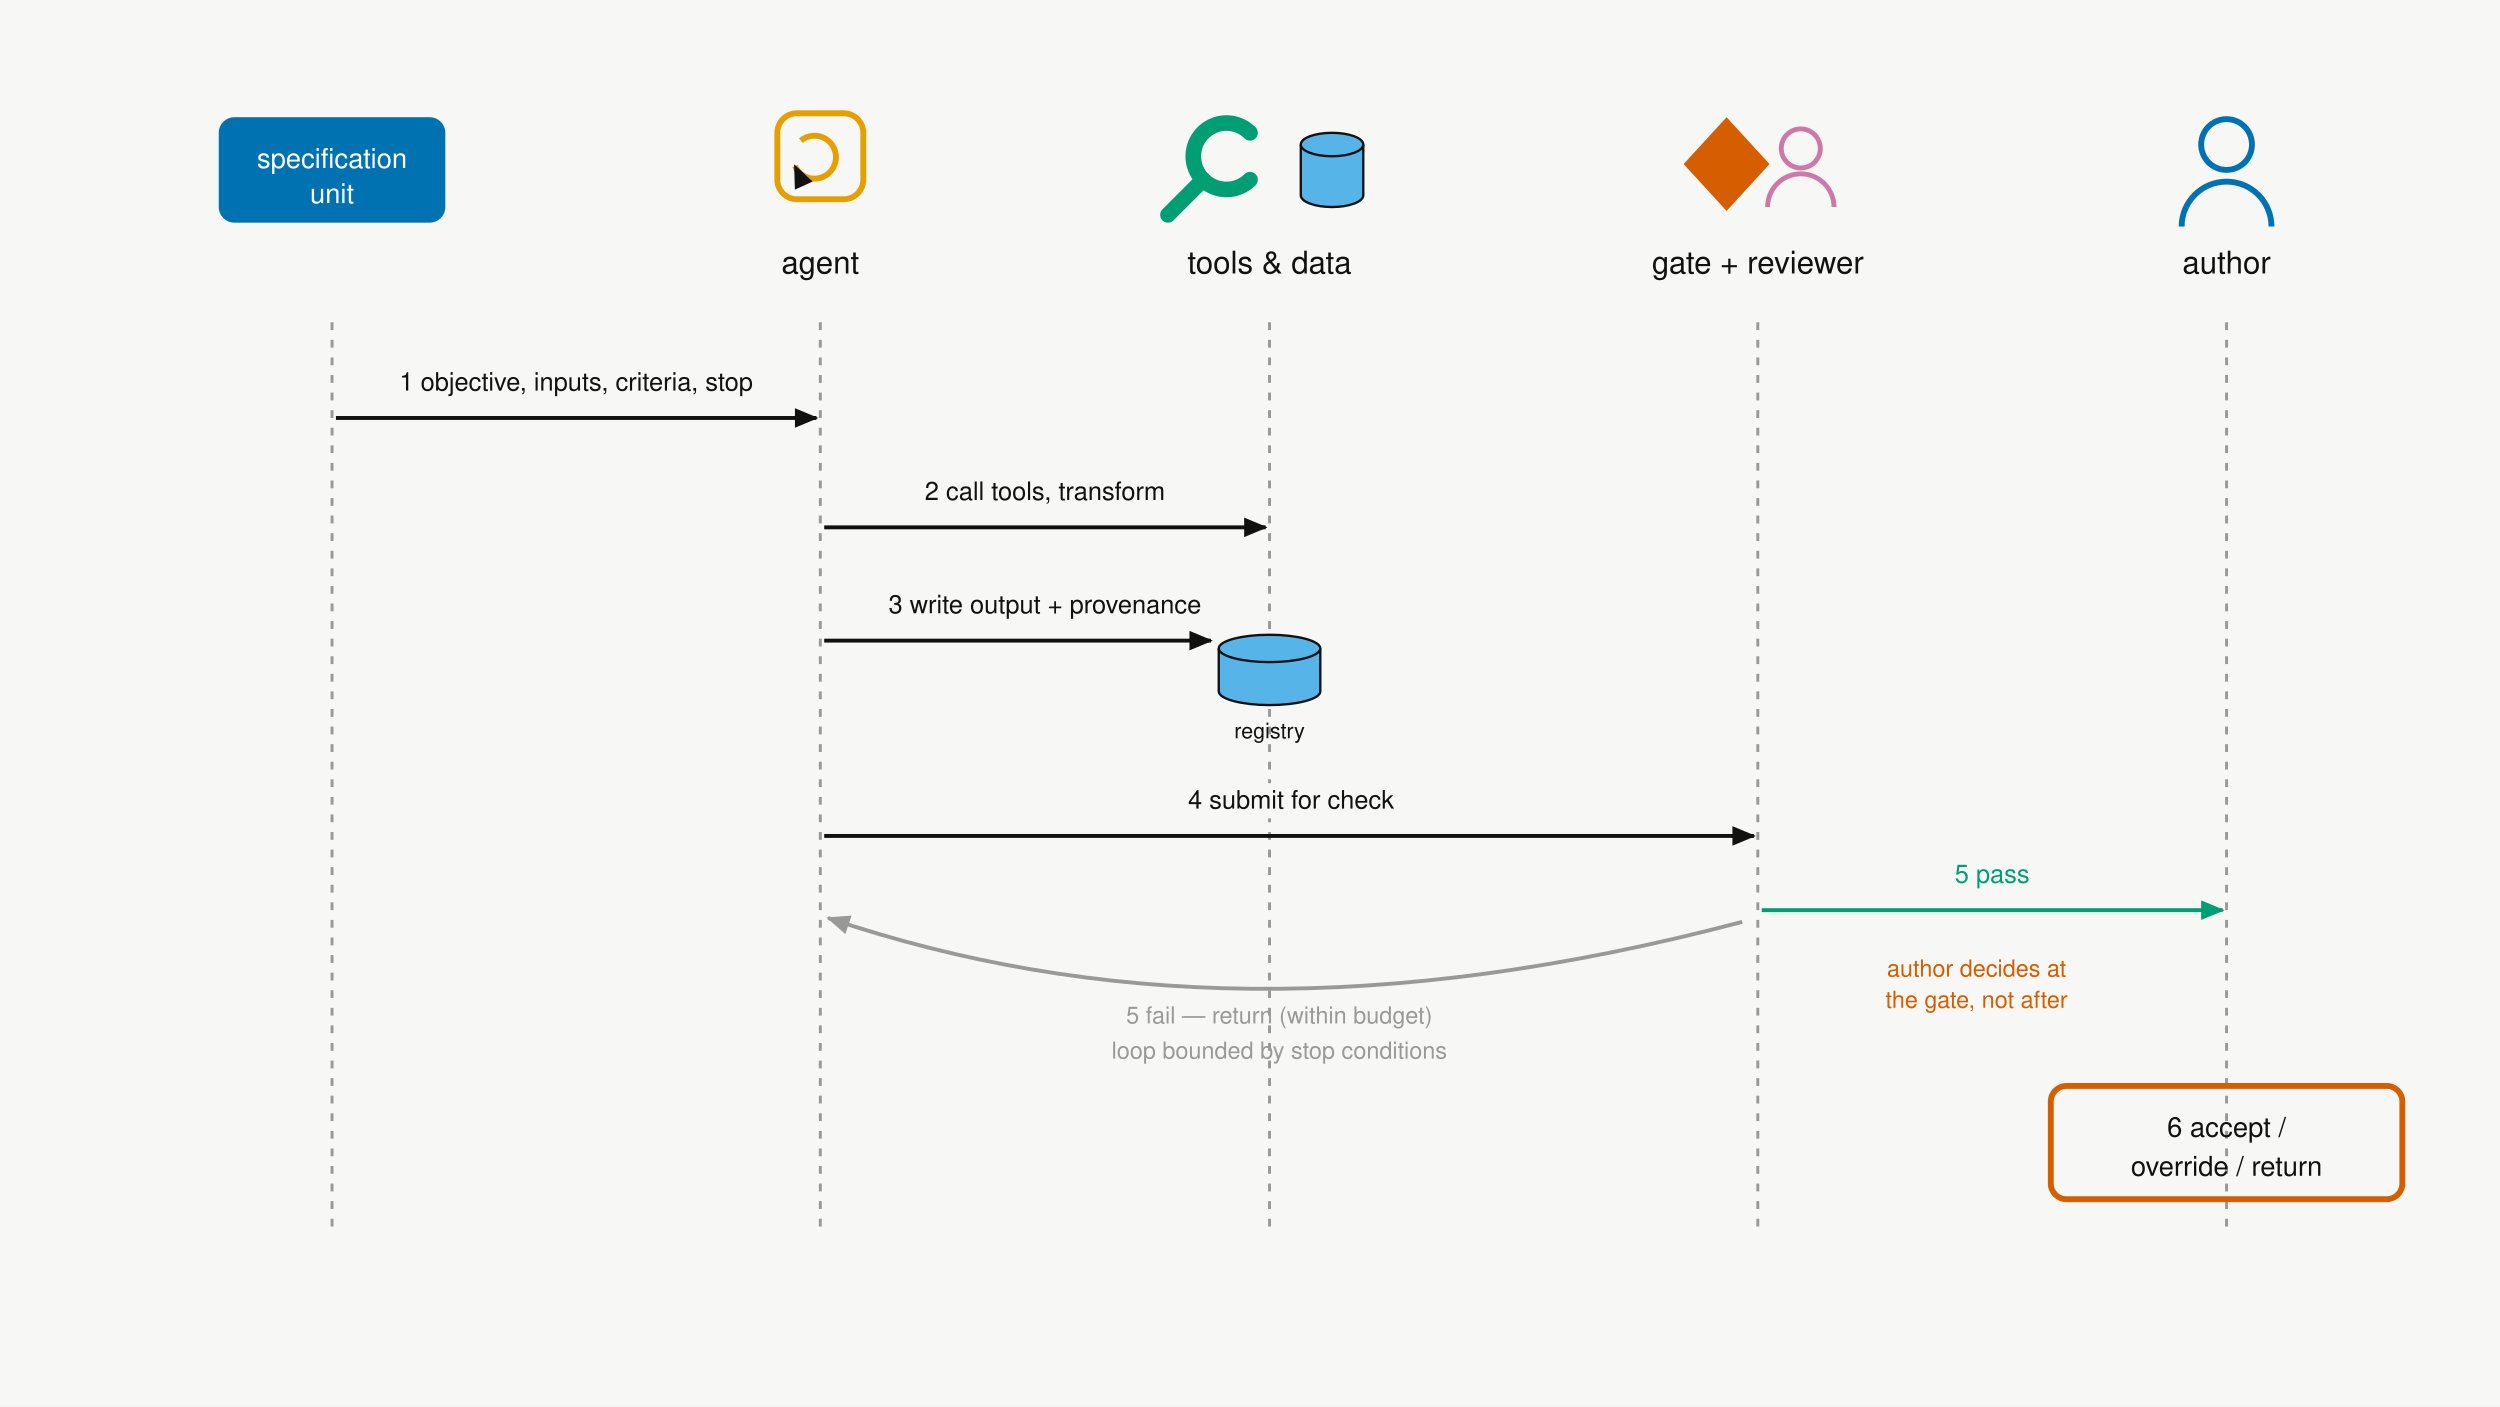
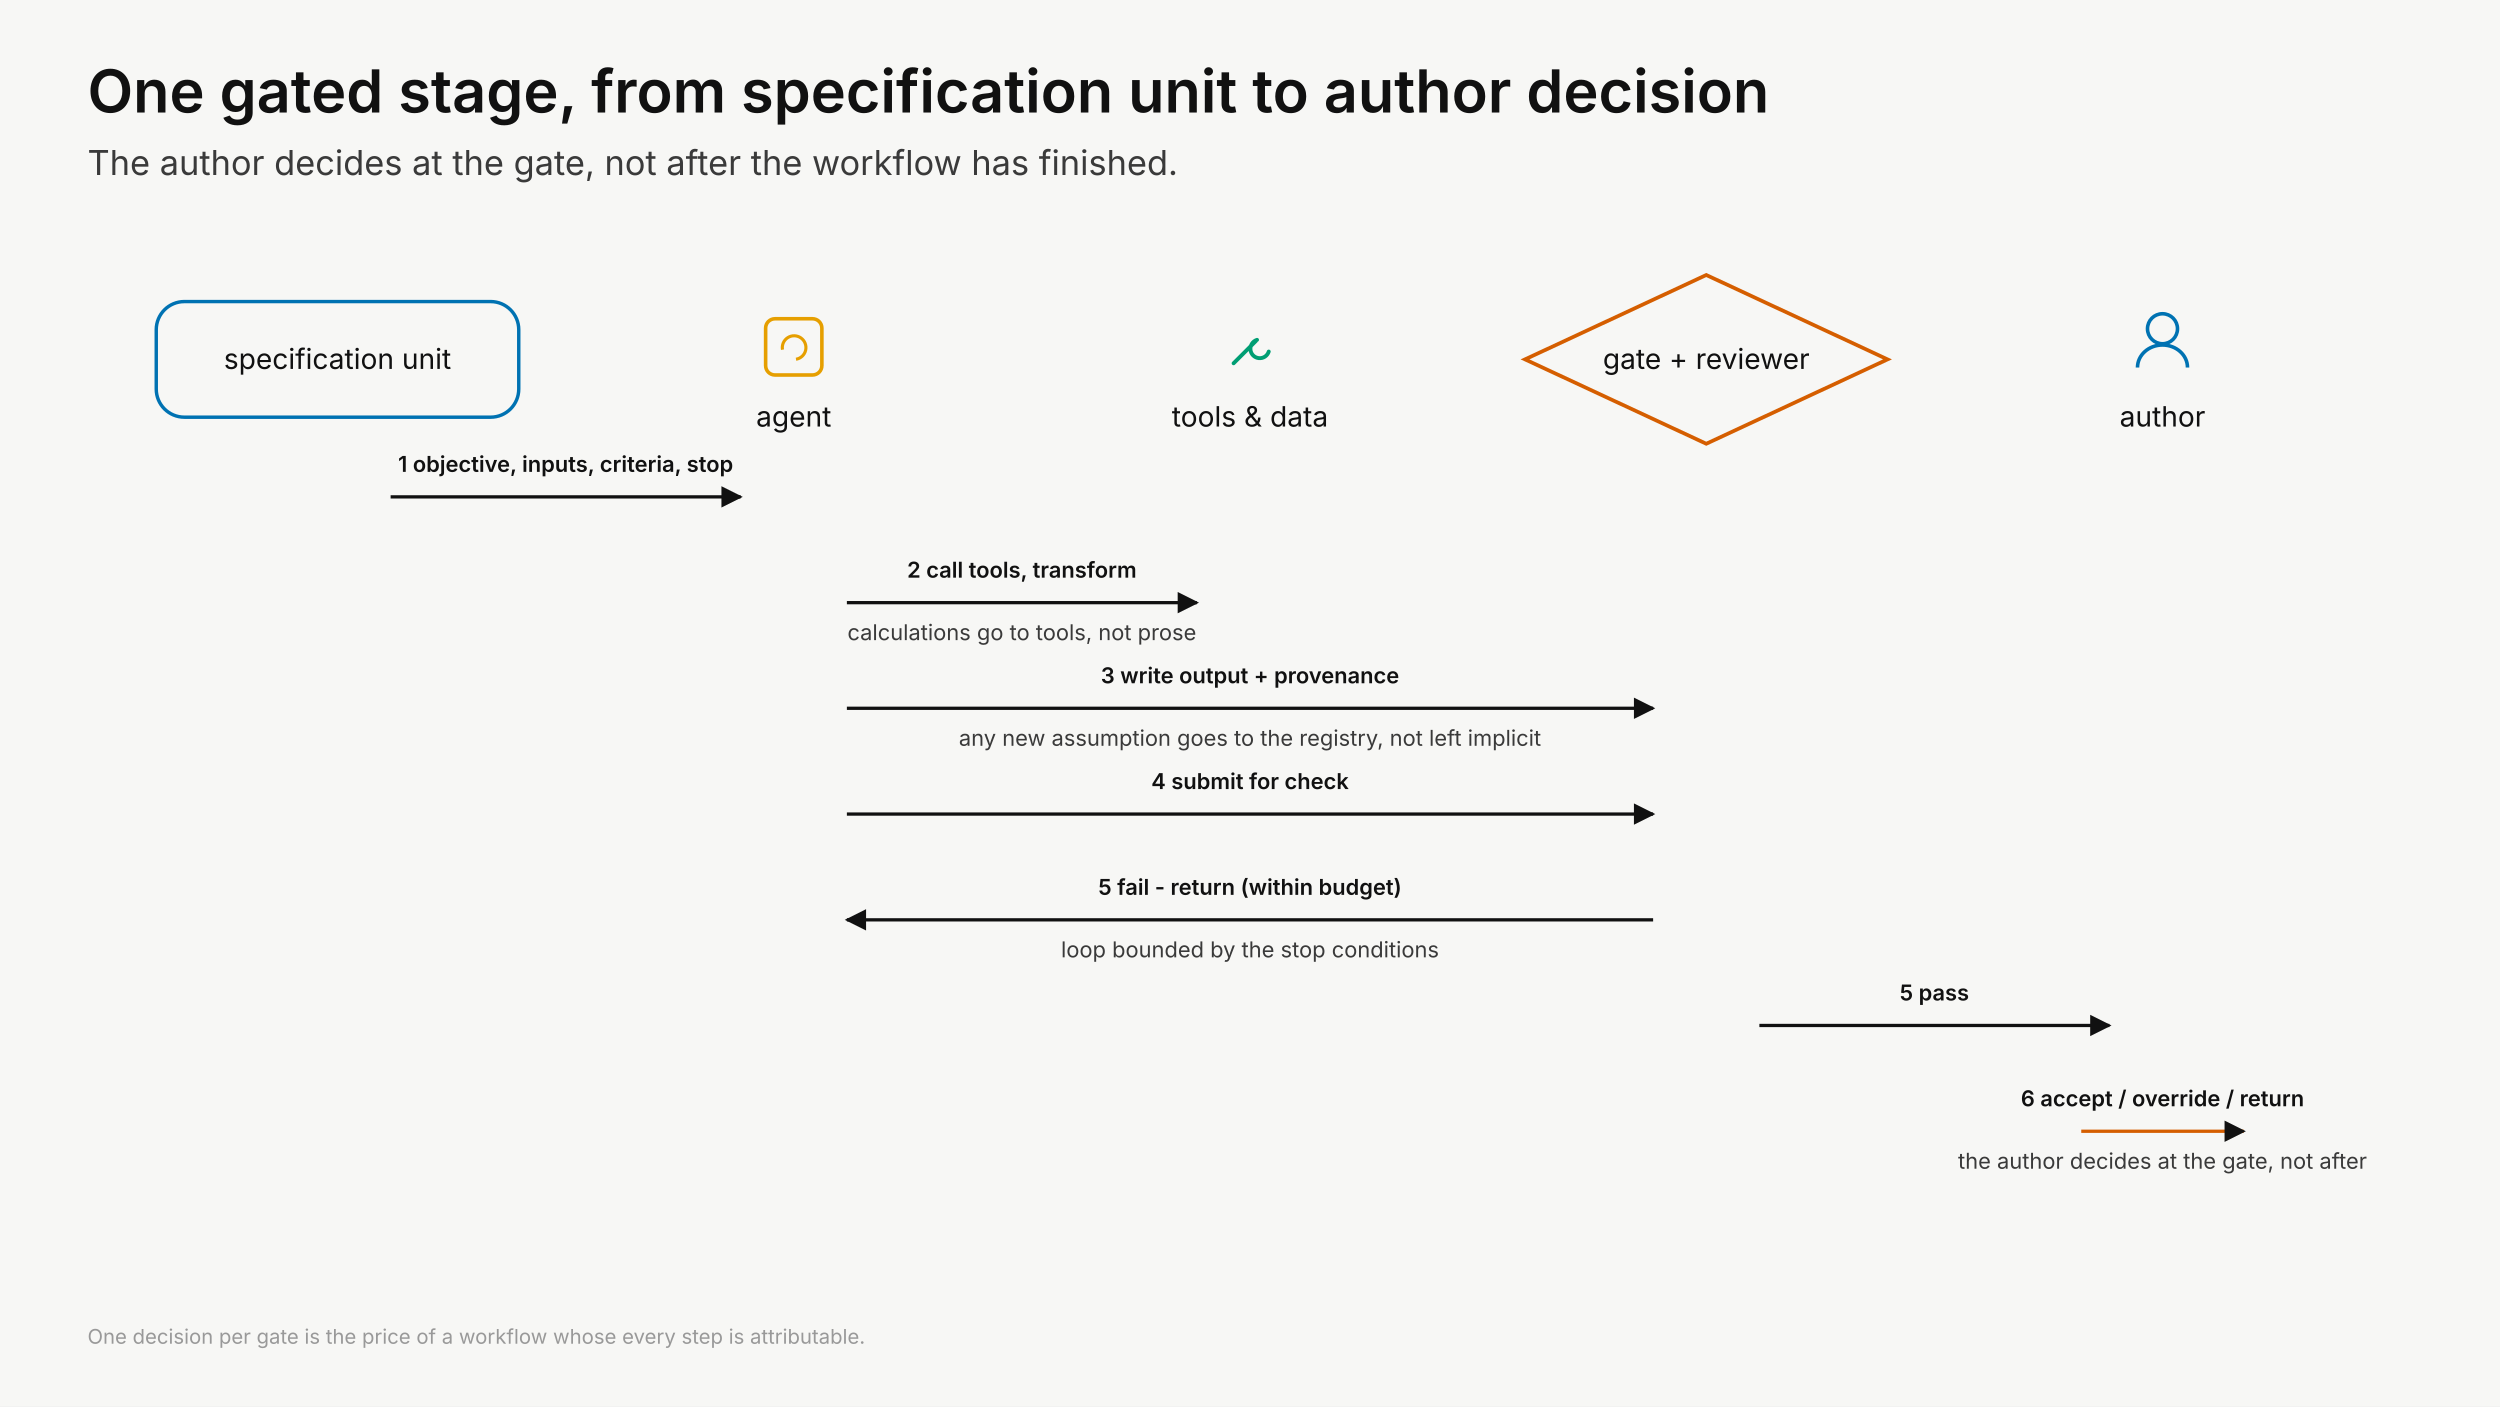
- <svg xmlns="http://www.w3.org/2000/svg" width="1280" height="720" viewBox="0 0 1280 720" font-family="Helvetica, Arial, sans-serif">
+ <svg xmlns="http://www.w3.org/2000/svg" width="1600" height="900" viewBox="0 0 1600 900" role="img">
  <defs>
-     <marker id="ah" markerWidth="12" markerHeight="10" refX="11" refY="5" orient="auto" markerUnits="userSpaceOnUse">
-       <path d="M0,0 L12,5 L0,10 Z" fill="#111111" />
-     </marker>
-     <marker id="ahGn" markerWidth="12" markerHeight="10" refX="11" refY="5" orient="auto" markerUnits="userSpaceOnUse">
-       <path d="M0,0 L12,5 L0,10 Z" fill="#009E73" />
-     </marker>
-     <marker id="ahGr" markerWidth="12" markerHeight="10" refX="11" refY="5" orient="auto" markerUnits="userSpaceOnUse">
-       <path d="M0,0 L12,5 L0,10 Z" fill="#999999" />
+     <marker id="ah152" viewBox="0 0 10 10" refX="9" refY="5" markerWidth="6.5" markerHeight="6.5" orient="auto-start-reverse">
+       <path d="M0,0 L10,5 L0,10 z" fill="#111111" />
    </marker>
  </defs>
-   <rect width="1280" height="720" fill="#F7F7F5" />
-   <rect x="112" y="60" width="116" height="54" rx="8" fill="#0072B2" />
-   <text x="170" y="86" font-size="14" fill="#FFFFFF" text-anchor="middle">specification</text>
-   <text x="170" y="104" font-size="14" fill="#FFFFFF" text-anchor="middle">unit</text>
-   <rect x="398" y="58" width="44" height="44" rx="10" fill="#F7F7F5" stroke="#E69F00" stroke-width="3" />
-   <path d="M410,72 a11,11 0 1 1 -3,13" fill="none" stroke="#E69F00" stroke-width="3" marker-end="url(#ah)" />
-   <text x="420" y="140" font-size="16" fill="#111111" text-anchor="middle">agent</text>
-   <g stroke="#009E73" stroke-width="8" fill="none" stroke-linecap="round" transform="translate(628,80)">
-     <path d="M12,-12 A17,17 0 1 0 12,12" />
-     <path d="M-12,12 L-30,30" />
-   </g>
-   <path d="M666,74 v26 a16,6 0 0 0 32,0 v-26" fill="#56B4E9" stroke="#111111" stroke-width="1.2" />
-   <ellipse cx="682" cy="74" rx="16" ry="6" fill="#56B4E9" stroke="#111111" stroke-width="1.2" />
-   <text x="650" y="140" font-size="16" fill="#111111" text-anchor="middle">tools &amp; data</text>
-   <polygon points="884,60 906,84 884,108 862,84" fill="#D55E00" />
-   <circle cx="922" cy="76" r="10" fill="none" stroke="#CC79A7" stroke-width="2.5" />
-   <path d="M905,106 a17,17 0 0 1 34,0" fill="none" stroke="#CC79A7" stroke-width="2.5" />
-   <text x="900" y="140" font-size="16" fill="#111111" text-anchor="middle">gate + reviewer</text>
-   <circle cx="1140" cy="74" r="13" fill="none" stroke="#0072B2" stroke-width="3" />
-   <path d="M1117,116 a23,23 0 0 1 46,0" fill="none" stroke="#0072B2" stroke-width="3" />
-   <text x="1140" y="140" font-size="16" fill="#111111" text-anchor="middle">author</text>
-   <g stroke="#999999" stroke-width="1.5" stroke-dasharray="4 5">
-     <line x1="170" y1="165" x2="170" y2="628" />
-     <line x1="420" y1="165" x2="420" y2="628" />
-     <line x1="650" y1="165" x2="650" y2="628" />
-     <line x1="900" y1="165" x2="900" y2="628" />
-     <line x1="1140" y1="165" x2="1140" y2="628" />
-   </g>
-   <text x="295" y="200" font-size="13" fill="#111111" text-anchor="middle">1 objective, inputs, criteria, stop</text>
-   <line x1="172" y1="214" x2="418" y2="214" stroke="#111111" stroke-width="2" marker-end="url(#ah)" />
-   <text x="535" y="256" font-size="13" fill="#111111" text-anchor="middle">2 call tools, transform</text>
-   <line x1="422" y1="270" x2="648" y2="270" stroke="#111111" stroke-width="2" marker-end="url(#ah)" />
-   <text x="535" y="314" font-size="13" fill="#111111" text-anchor="middle">3 write output + provenance</text>
-   <path d="M624,332 v22 a26,7 0 0 0 52,0 v-22" fill="#56B4E9" stroke="#111111" stroke-width="1.2" />
-   <ellipse cx="650" cy="332" rx="26" ry="7" fill="#56B4E9" stroke="#111111" stroke-width="1.2" />
-   <text x="650" y="378" font-size="11" fill="#111111" text-anchor="middle">registry</text>
-   <line x1="422" y1="328" x2="620" y2="328" stroke="#111111" stroke-width="2" marker-end="url(#ah)" />
-   <rect x="588" y="401" width="146" height="18" fill="#F7F7F5" />
-   <text x="661" y="414" font-size="13" fill="#111111" text-anchor="middle">4 submit for check</text>
-   <line x1="422" y1="428" x2="898" y2="428" stroke="#111111" stroke-width="2" marker-end="url(#ah)" />
-   <text x="1020" y="452" font-size="13" fill="#009E73" text-anchor="middle">5 pass</text>
-   <line x1="902" y1="466" x2="1138" y2="466" stroke="#009E73" stroke-width="2" marker-end="url(#ahGn)" />
-   <path d="M892,472 C710,520 560,516 424,470" fill="none" stroke="#999999" stroke-width="2" marker-end="url(#ahGr)" />
-   <text x="655" y="524" font-size="12" fill="#999999" text-anchor="middle">5 fail — return (within budget)</text>
-   <text x="655" y="542" font-size="12" fill="#999999" text-anchor="middle">loop bounded by stop conditions</text>
-   <text x="1012" y="500" font-size="12" fill="#D55E00" text-anchor="middle">author decides at</text>
-   <text x="1012" y="516" font-size="12" fill="#D55E00" text-anchor="middle">the gate, not after</text>
-   <rect x="1050" y="556" width="180" height="58" rx="8" fill="none" stroke="#D55E00" stroke-width="3" />
-   <text x="1140" y="582" font-size="14" fill="#111111" text-anchor="middle">6 accept /</text>
-   <text x="1140" y="602" font-size="14" fill="#111111" text-anchor="middle">override / return</text>
+   <rect width="1600" height="900" fill="#F7F7F5" />
+   <text x="56.0" y="72.0" font-family="Inter, 'Helvetica Neue', Helvetica, Arial, sans-serif" font-size="38" fill="#111111" font-weight="600" text-anchor="start">One gated stage, from specification unit to author decision</text>
+   <text x="56.0" y="112.0" font-family="Inter, 'Helvetica Neue', Helvetica, Arial, sans-serif" font-size="22" fill="#3A3A3A" font-weight="400" text-anchor="start">The author decides at the gate, not after the workflow has finished.</text>
+   <rect x="100.0" y="193.0" width="232.0" height="74.0" rx="18" fill="none" stroke="#0072B2" stroke-width="2.2" />
+   <text x="216.0" y="236.1" font-family="Inter, 'Helvetica Neue', Helvetica, Arial, sans-serif" font-size="18" fill="#111111" font-weight="400" text-anchor="middle">specification unit</text>
+   <rect x="490.0" y="204.0" width="36.0" height="36.0" rx="6" fill="none" stroke="#E69F00" stroke-width="2.3" />
+   <path d="M500.8,223.8 a7.56,7.56 0 1 1 8.64,6.12" fill="none" stroke="#E69F00" stroke-width="2" />
+   <text x="508.0" y="273.0" font-family="Inter, 'Helvetica Neue', Helvetica, Arial, sans-serif" font-size="18" fill="#111111" font-weight="400" text-anchor="middle">agent</text>
+   <path d="M789.5,232.5 l14.25,-14.25 M804.5,217.5 a6.0,6.0 0 1 0 7.5,7.5" fill="none" stroke="#009E73" stroke-width="2.5" stroke-linecap="round" />
+   <text x="800.0" y="273.0" font-family="Inter, 'Helvetica Neue', Helvetica, Arial, sans-serif" font-size="18" fill="#111111" font-weight="400" text-anchor="middle">tools &amp; data</text>
+   <polygon points="1092.0,176.0 1208.0,230 1092.0,284.0 976.0,230" fill="none" stroke="#D55E00" stroke-width="2.4" />
+   <text x="1092.0" y="236.1" font-family="Inter, 'Helvetica Neue', Helvetica, Arial, sans-serif" font-size="18" fill="#111111" font-weight="400" text-anchor="middle">gate + reviewer</text>
+   <circle cx="1384.0" cy="210.4" r="9.6" fill="none" stroke="#0072B2" stroke-width="2.3" />
+   <path d="M1368.0,235.2 a16,14.4 0 0 1 32,0" fill="none" stroke="#0072B2" stroke-width="2.3" />
+   <text x="1384.0" y="273.0" font-family="Inter, 'Helvetica Neue', Helvetica, Arial, sans-serif" font-size="18" fill="#111111" font-weight="400" text-anchor="middle">author</text>
+   <line x1="250.0" y1="318.0" x2="474.0" y2="318.0" stroke="#111111" stroke-width="2.1" marker-end="url(#ah152)" />
+   <text x="362.0" y="302.0" font-family="Inter, 'Helvetica Neue', Helvetica, Arial, sans-serif" font-size="14" fill="#111111" font-weight="600" text-anchor="middle">1 objective, inputs, criteria, stop</text>
+   <line x1="542.0" y1="385.7" x2="766.0" y2="385.7" stroke="#111111" stroke-width="2.1" marker-end="url(#ah152)" />
+   <text x="654.0" y="369.7" font-family="Inter, 'Helvetica Neue', Helvetica, Arial, sans-serif" font-size="14" fill="#111111" font-weight="600" text-anchor="middle">2 call tools, transform</text>
+   <text x="654.0" y="409.7" font-family="Inter, 'Helvetica Neue', Helvetica, Arial, sans-serif" font-size="14" fill="#3A3A3A" font-weight="400" text-anchor="middle">calculations go to tools, not prose</text>
+   <line x1="542.0" y1="453.3" x2="1058.0" y2="453.3" stroke="#111111" stroke-width="2.1" marker-end="url(#ah152)" />
+   <text x="800.0" y="437.3" font-family="Inter, 'Helvetica Neue', Helvetica, Arial, sans-serif" font-size="14" fill="#111111" font-weight="600" text-anchor="middle">3 write output + provenance</text>
+   <text x="800.0" y="477.3" font-family="Inter, 'Helvetica Neue', Helvetica, Arial, sans-serif" font-size="14" fill="#3A3A3A" font-weight="400" text-anchor="middle">any new assumption goes to the registry, not left implicit</text>
+   <line x1="542.0" y1="521.0" x2="1058.0" y2="521.0" stroke="#111111" stroke-width="2.1" marker-end="url(#ah152)" />
+   <text x="800.0" y="505.0" font-family="Inter, 'Helvetica Neue', Helvetica, Arial, sans-serif" font-size="14" fill="#111111" font-weight="600" text-anchor="middle">4 submit for check</text>
+   <line x1="1058.0" y1="588.7" x2="542.0" y2="588.7" stroke="#111111" stroke-width="2.1" marker-end="url(#ah152)" />
+   <text x="800.0" y="572.7" font-family="Inter, 'Helvetica Neue', Helvetica, Arial, sans-serif" font-size="14" fill="#111111" font-weight="600" text-anchor="middle">5 fail - return (within budget)</text>
+   <text x="800.0" y="612.7" font-family="Inter, 'Helvetica Neue', Helvetica, Arial, sans-serif" font-size="14" fill="#3A3A3A" font-weight="400" text-anchor="middle">loop bounded by the stop conditions</text>
+   <line x1="1126.0" y1="656.3" x2="1350.0" y2="656.3" stroke="#111111" stroke-width="2.1" marker-end="url(#ah152)" />
+   <text x="1238.0" y="640.3" font-family="Inter, 'Helvetica Neue', Helvetica, Arial, sans-serif" font-size="14" fill="#111111" font-weight="600" text-anchor="middle">5 pass</text>
+   <line x1="1332.0" y1="724.0" x2="1436.0" y2="724.0" stroke="#D55E00" stroke-width="2.1" marker-end="url(#ah152)" />
+   <text x="1384.0" y="708.0" font-family="Inter, 'Helvetica Neue', Helvetica, Arial, sans-serif" font-size="14" fill="#111111" font-weight="600" text-anchor="middle">6 accept / override / return</text>
+   <text x="1384.0" y="748.0" font-family="Inter, 'Helvetica Neue', Helvetica, Arial, sans-serif" font-size="14" fill="#3A3A3A" font-weight="400" text-anchor="middle">the author decides at the gate, not after</text>
+   <text x="56.0" y="860.0" font-family="Inter, 'Helvetica Neue', Helvetica, Arial, sans-serif" font-size="13" fill="#999999" font-weight="400" text-anchor="start">One decision per gate is the price of a workflow whose every step is attributable.</text>
</svg>
